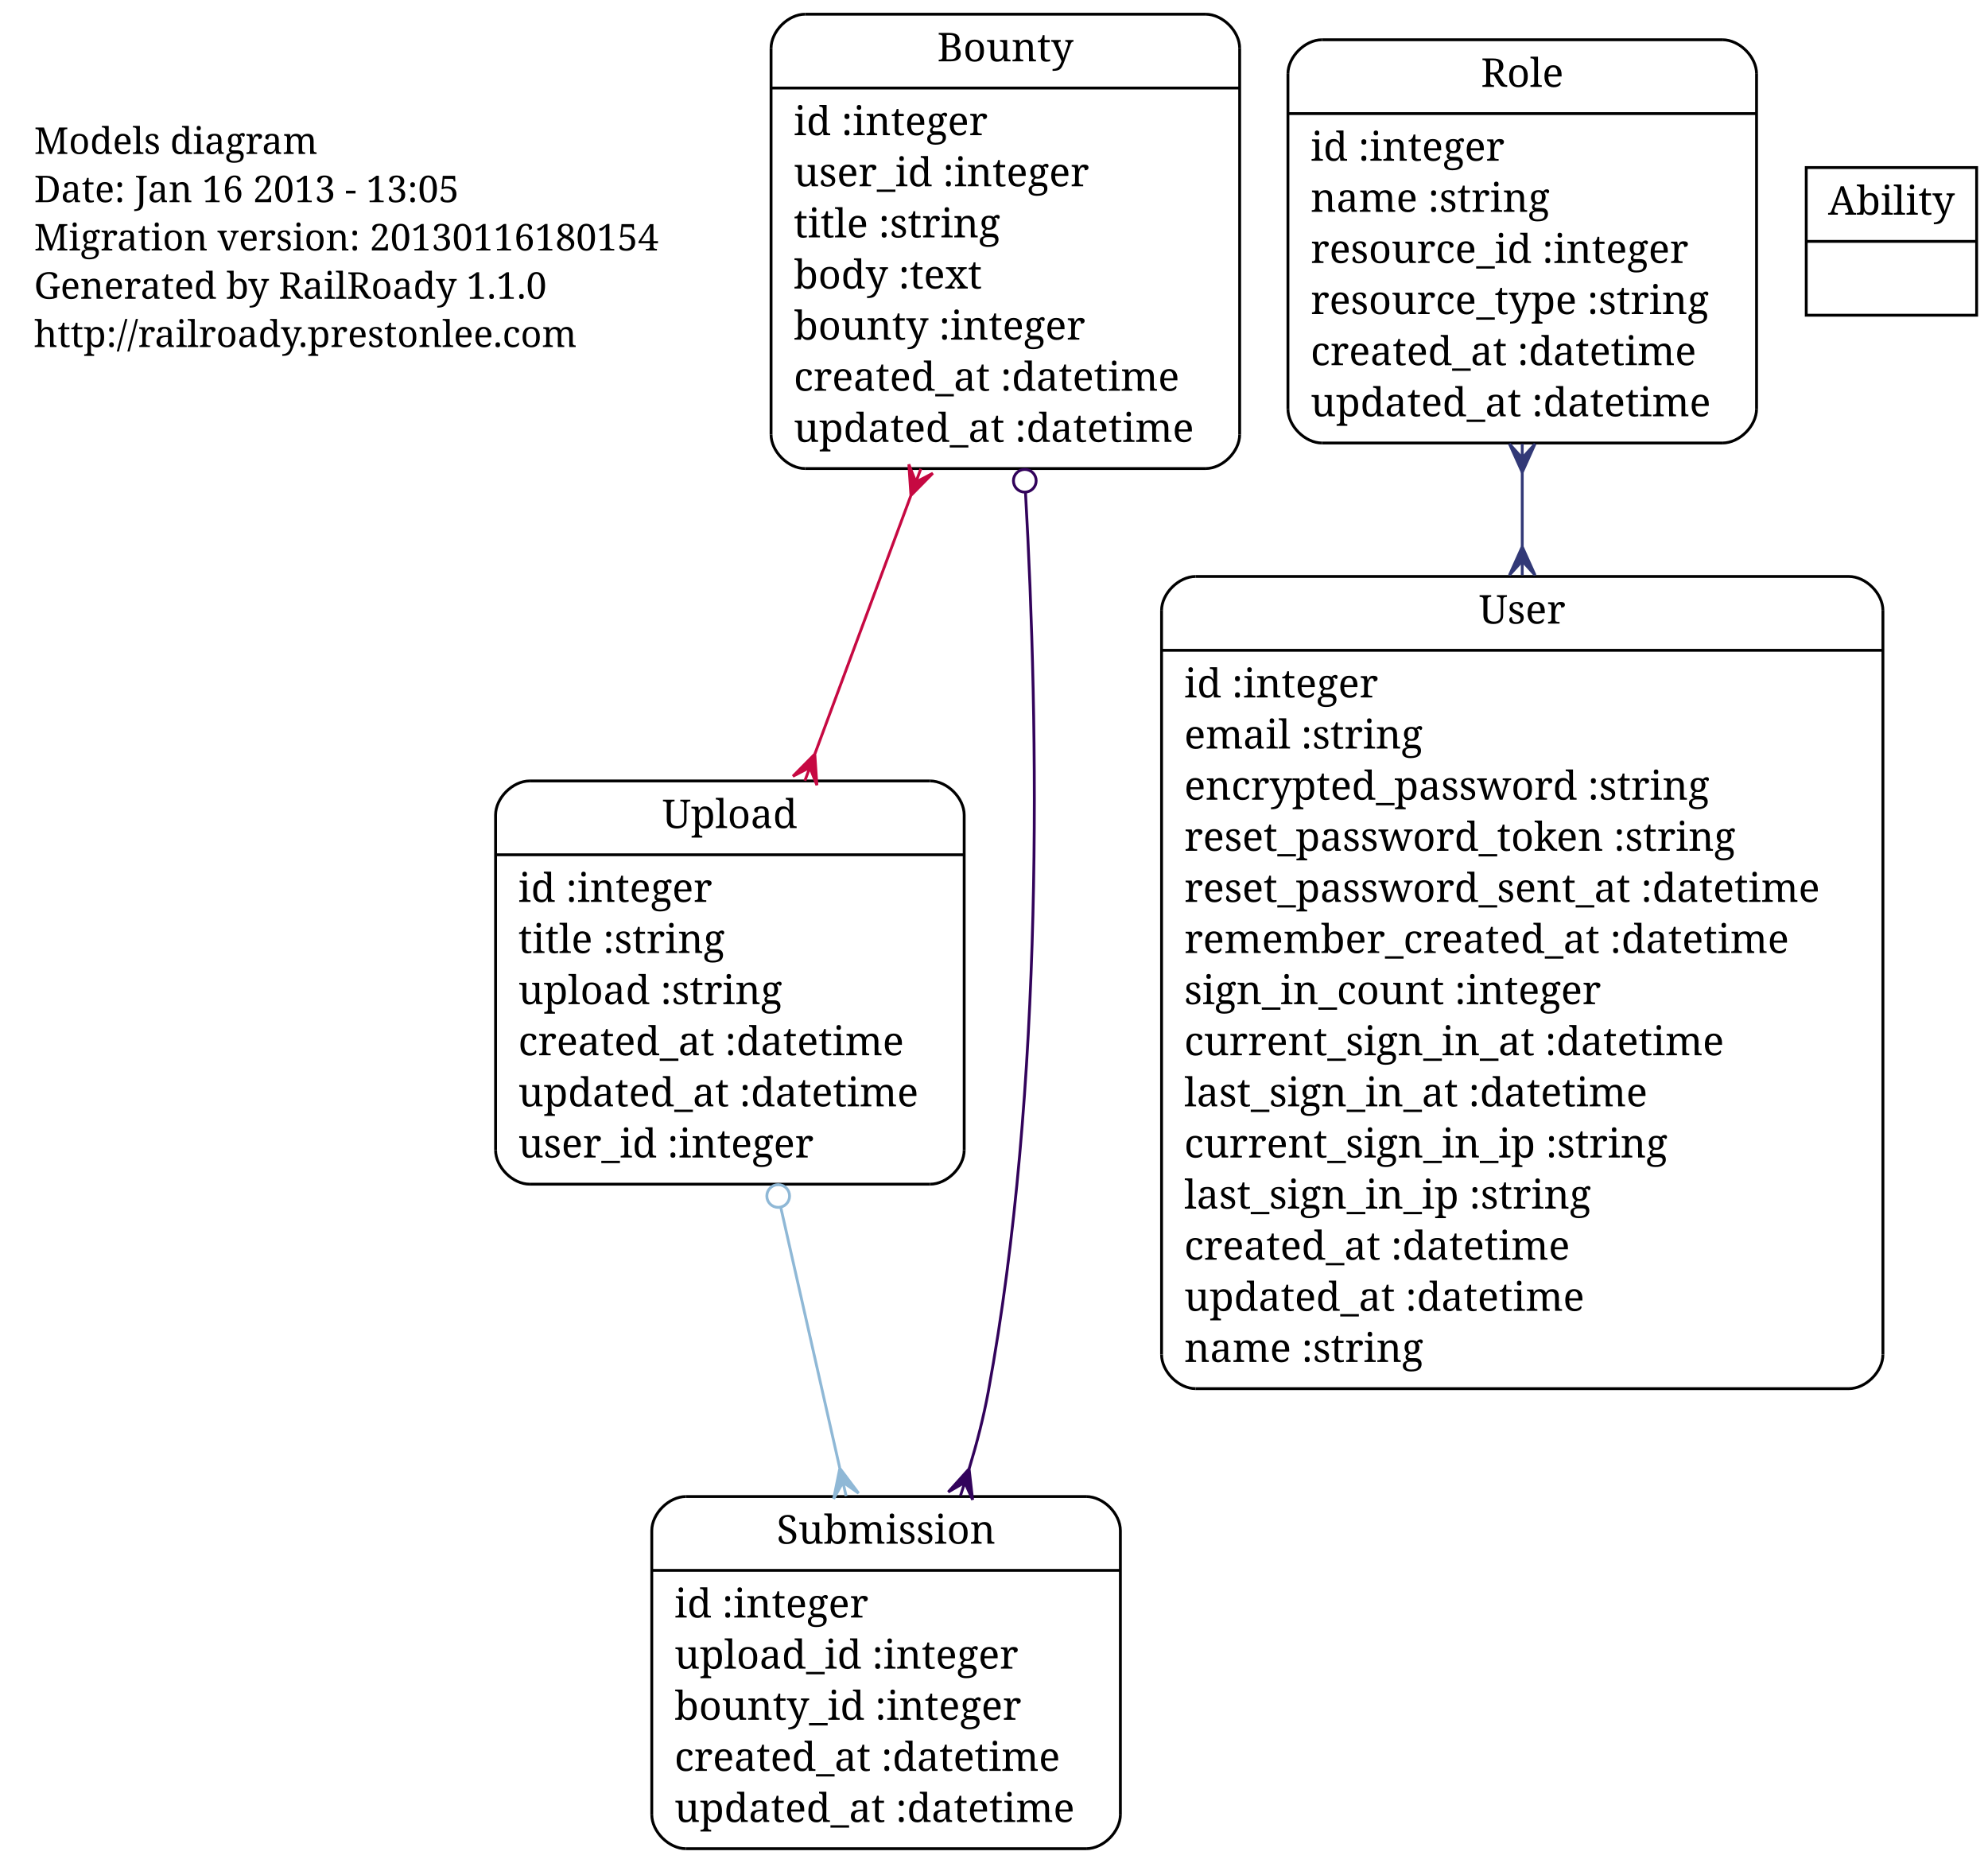
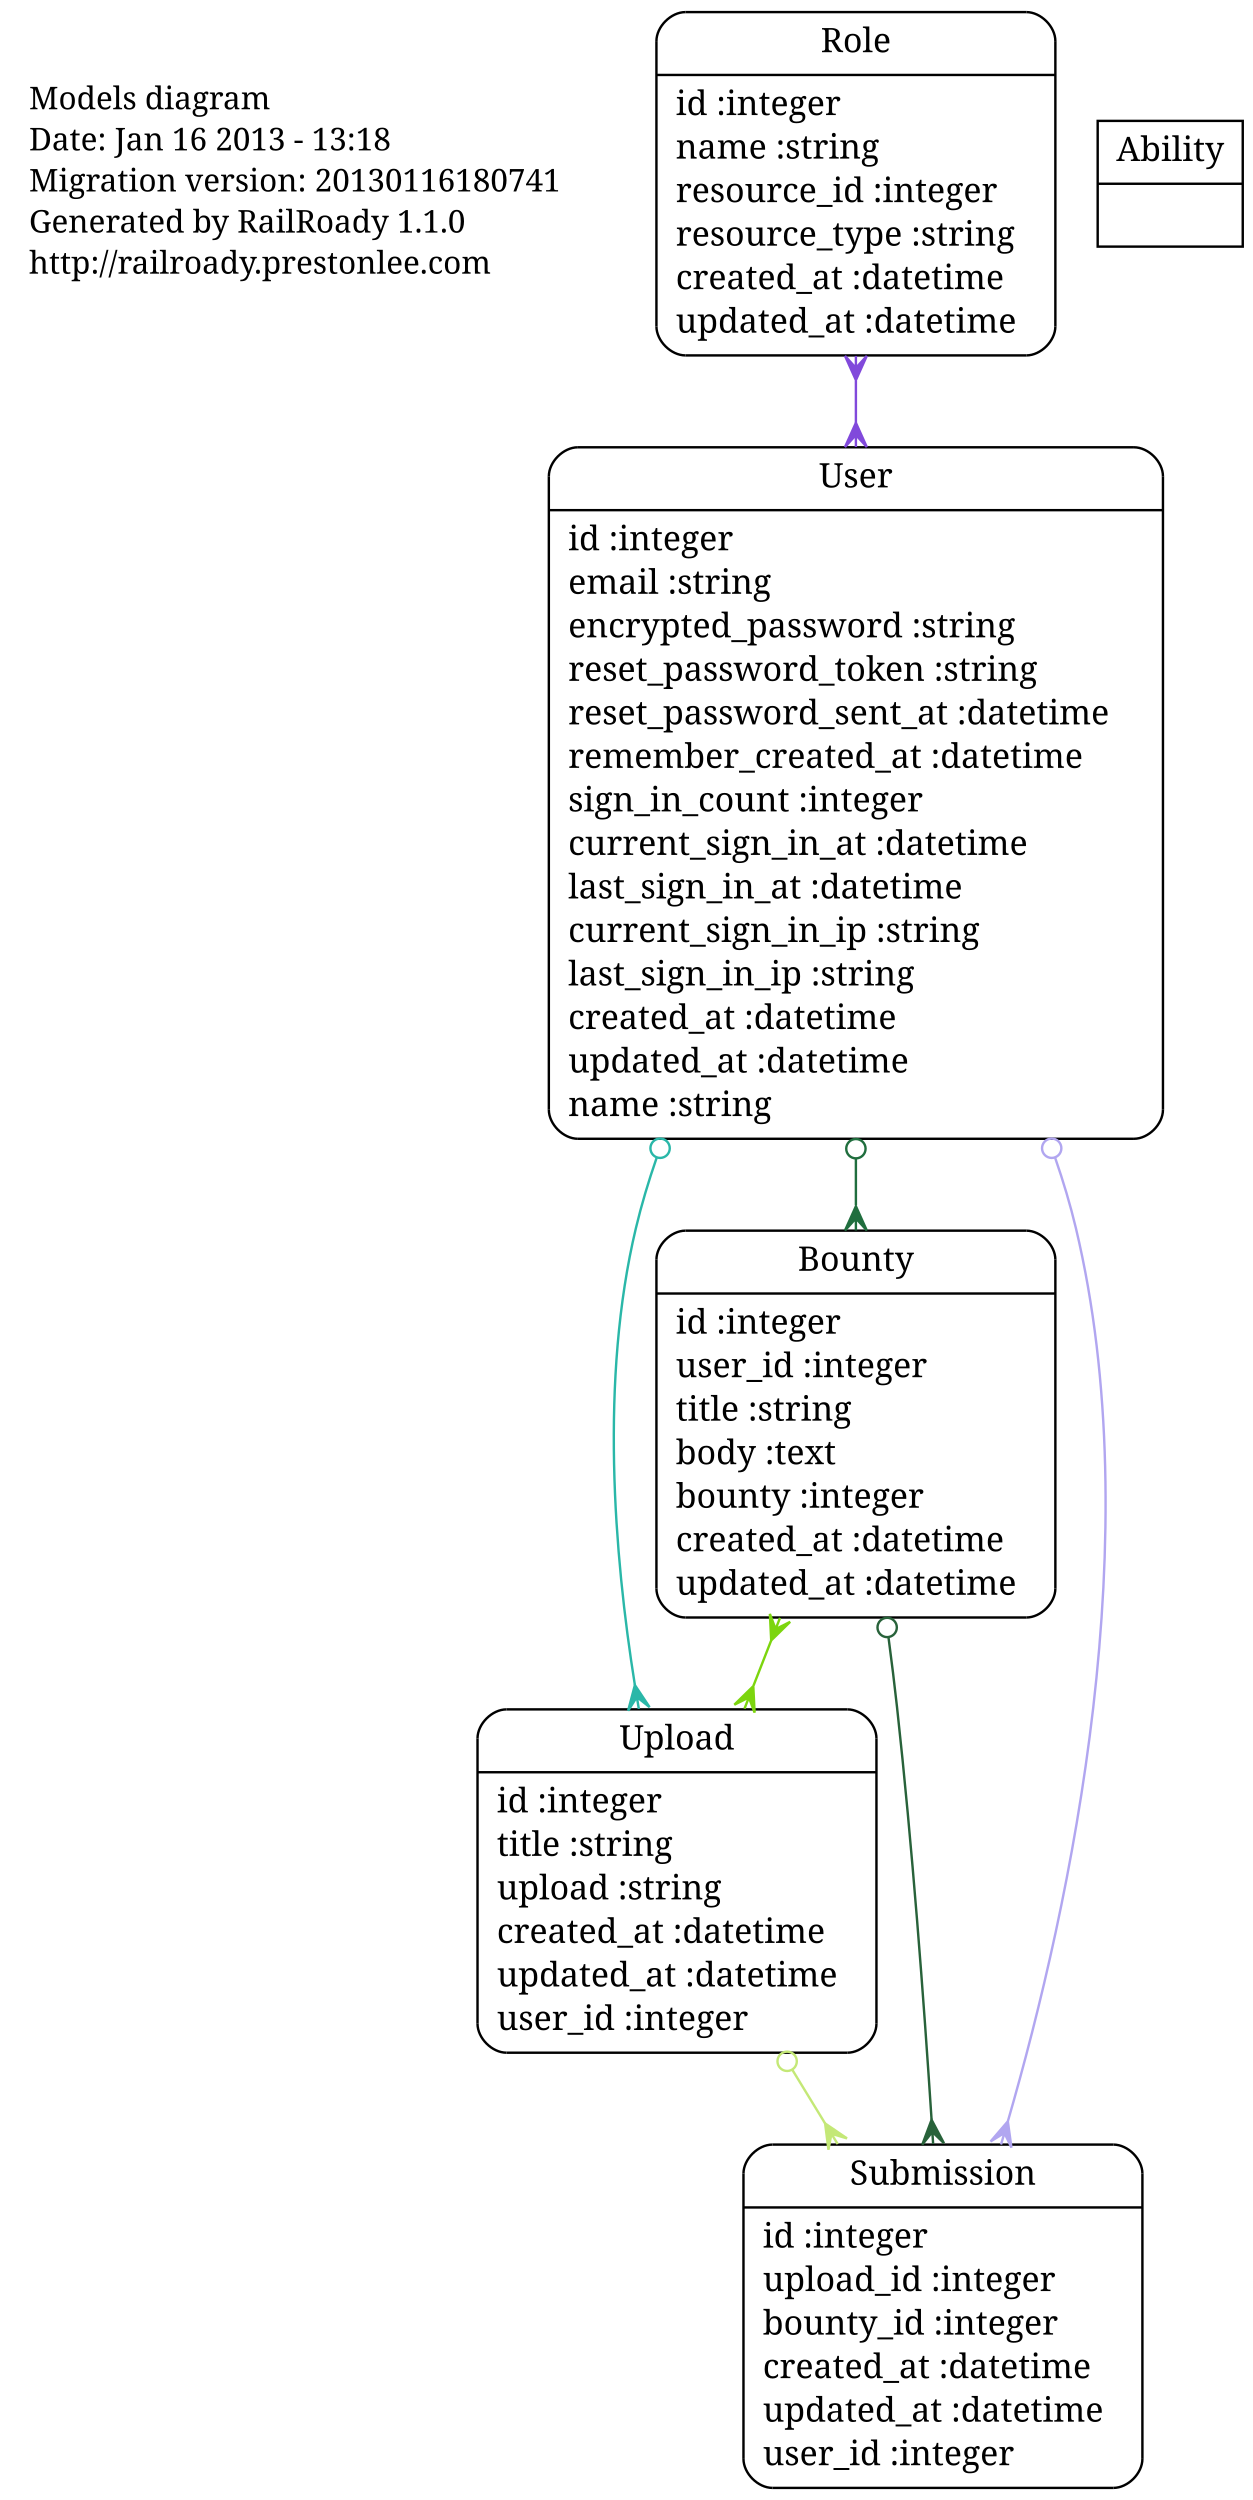
- <svg xmlns="http://www.w3.org/2000/svg" width="700pt" height="656pt" viewBox="0.00 0.00 700.00 656.00">
-   <g id="graph1" class="graph" transform="scale(1 1) rotate(0) translate(4 652)">
-     <polygon fill="white" stroke="white" points="-4,5 -4,-652 697,-652 697,5 -4,5" />
+ <svg xmlns="http://www.w3.org/2000/svg" width="518pt" height="1034pt" viewBox="0.00 0.00 518.00 1034.00">
+   <g id="graph1" class="graph" transform="scale(1 1) rotate(0) translate(4 1030)">
+     <polygon fill="white" stroke="white" points="-4,5 -4,-1030 515,-1030 515,5 -4,5" />
    <g id="node1" class="node">
-       <text text-anchor="start" x="8" y="-597.8" font-family="Times Roman,serif" font-size="13.00">Models diagram</text>
-       <text text-anchor="start" x="8" y="-580.8" font-family="Times Roman,serif" font-size="13.00">Date: Jan 16 2013 - 13:05</text>
-       <text text-anchor="start" x="8" y="-563.8" font-family="Times Roman,serif" font-size="13.00">Migration version: 20130116180154</text>
-       <text text-anchor="start" x="8" y="-546.8" font-family="Times Roman,serif" font-size="13.00">Generated by RailRoady 1.1.0</text>
-       <text text-anchor="start" x="8" y="-529.8" font-family="Times Roman,serif" font-size="13.00">http://railroady.prestonlee.com</text>
+       <text text-anchor="start" x="8" y="-984.8" font-family="Times Roman,serif" font-size="13.00">Models diagram</text>
+       <text text-anchor="start" x="8" y="-967.8" font-family="Times Roman,serif" font-size="13.00">Date: Jan 16 2013 - 13:18</text>
+       <text text-anchor="start" x="8" y="-950.8" font-family="Times Roman,serif" font-size="13.00">Migration version: 20130116180741</text>
+       <text text-anchor="start" x="8" y="-933.8" font-family="Times Roman,serif" font-size="13.00">Generated by RailRoady 1.1.0</text>
+       <text text-anchor="start" x="8" y="-916.8" font-family="Times Roman,serif" font-size="13.00">http://railroady.prestonlee.com</text>
    </g>
    <g id="node2" class="node">
-       <polyline fill="none" stroke="black" points="279.5,-487 420.5,-487 " />
-       <path fill="none" stroke="black" d="M420.5,-487C426.5,-487 432.5,-493 432.5,-499" />
-       <polyline fill="none" stroke="black" points="432.5,-499 432.5,-635 " />
-       <path fill="none" stroke="black" d="M432.5,-635C432.5,-641 426.5,-647 420.5,-647" />
-       <polyline fill="none" stroke="black" points="420.5,-647 279.5,-647 " />
-       <path fill="none" stroke="black" d="M279.5,-647C273.5,-647 267.5,-641 267.5,-635" />
-       <polyline fill="none" stroke="black" points="267.5,-635 267.5,-499 " />
-       <path fill="none" stroke="black" d="M267.5,-499C267.5,-493 273.5,-487 279.5,-487" />
-       <text text-anchor="middle" x="350" y="-630.4" font-family="Times Roman,serif" font-size="14.00">Bounty</text>
-       <polyline fill="none" stroke="black" points="267.5,-621 432.5,-621 " />
-       <text text-anchor="start" x="275.5" y="-604.4" font-family="Times Roman,serif" font-size="14.00">id :integer</text>
-       <text text-anchor="start" x="275.5" y="-586.4" font-family="Times Roman,serif" font-size="14.00">user_id :integer</text>
-       <text text-anchor="start" x="275.5" y="-568.4" font-family="Times Roman,serif" font-size="14.00">title :string</text>
-       <text text-anchor="start" x="275.5" y="-550.4" font-family="Times Roman,serif" font-size="14.00">body :text</text>
-       <text text-anchor="start" x="275.5" y="-532.4" font-family="Times Roman,serif" font-size="14.00">bounty :integer</text>
-       <text text-anchor="start" x="275.5" y="-514.4" font-family="Times Roman,serif" font-size="14.00">created_at :datetime</text>
-       <text text-anchor="start" x="275.5" y="-496.4" font-family="Times Roman,serif" font-size="14.00">updated_at :datetime</text>
+       <polyline fill="none" stroke="black" points="279.5,-361 420.5,-361 " />
+       <path fill="none" stroke="black" d="M420.5,-361C426.5,-361 432.5,-367 432.5,-373" />
+       <polyline fill="none" stroke="black" points="432.5,-373 432.5,-509 " />
+       <path fill="none" stroke="black" d="M432.5,-509C432.5,-515 426.5,-521 420.5,-521" />
+       <polyline fill="none" stroke="black" points="420.5,-521 279.5,-521 " />
+       <path fill="none" stroke="black" d="M279.5,-521C273.5,-521 267.5,-515 267.5,-509" />
+       <polyline fill="none" stroke="black" points="267.5,-509 267.5,-373 " />
+       <path fill="none" stroke="black" d="M267.5,-373C267.5,-367 273.5,-361 279.5,-361" />
+       <text text-anchor="middle" x="350" y="-504.4" font-family="Times Roman,serif" font-size="14.00">Bounty</text>
+       <polyline fill="none" stroke="black" points="267.5,-495 432.5,-495 " />
+       <text text-anchor="start" x="275.5" y="-478.4" font-family="Times Roman,serif" font-size="14.00">id :integer</text>
+       <text text-anchor="start" x="275.5" y="-460.4" font-family="Times Roman,serif" font-size="14.00">user_id :integer</text>
+       <text text-anchor="start" x="275.5" y="-442.4" font-family="Times Roman,serif" font-size="14.00">title :string</text>
+       <text text-anchor="start" x="275.5" y="-424.4" font-family="Times Roman,serif" font-size="14.00">body :text</text>
+       <text text-anchor="start" x="275.5" y="-406.4" font-family="Times Roman,serif" font-size="14.00">bounty :integer</text>
+       <text text-anchor="start" x="275.5" y="-388.4" font-family="Times Roman,serif" font-size="14.00">created_at :datetime</text>
+       <text text-anchor="start" x="275.5" y="-370.4" font-family="Times Roman,serif" font-size="14.00">updated_at :datetime</text>
    </g>
    <g id="node5" class="node">
-       <polyline fill="none" stroke="black" points="182.5,-235 323.5,-235 " />
-       <path fill="none" stroke="black" d="M323.5,-235C329.5,-235 335.5,-241 335.5,-247" />
-       <polyline fill="none" stroke="black" points="335.5,-247 335.5,-365 " />
-       <path fill="none" stroke="black" d="M335.5,-365C335.5,-371 329.5,-377 323.5,-377" />
-       <polyline fill="none" stroke="black" points="323.5,-377 182.5,-377 " />
-       <path fill="none" stroke="black" d="M182.5,-377C176.5,-377 170.5,-371 170.5,-365" />
-       <polyline fill="none" stroke="black" points="170.5,-365 170.5,-247 " />
-       <path fill="none" stroke="black" d="M170.5,-247C170.5,-241 176.5,-235 182.5,-235" />
-       <text text-anchor="middle" x="253" y="-360.4" font-family="Times Roman,serif" font-size="14.00">Upload</text>
-       <polyline fill="none" stroke="black" points="170.5,-351 335.5,-351 " />
-       <text text-anchor="start" x="178.5" y="-334.4" font-family="Times Roman,serif" font-size="14.00">id :integer</text>
-       <text text-anchor="start" x="178.5" y="-316.4" font-family="Times Roman,serif" font-size="14.00">title :string</text>
-       <text text-anchor="start" x="178.5" y="-298.4" font-family="Times Roman,serif" font-size="14.00">upload :string</text>
-       <text text-anchor="start" x="178.5" y="-280.4" font-family="Times Roman,serif" font-size="14.00">created_at :datetime</text>
-       <text text-anchor="start" x="178.5" y="-262.4" font-family="Times Roman,serif" font-size="14.00">updated_at :datetime</text>
-       <text text-anchor="start" x="178.5" y="-244.4" font-family="Times Roman,serif" font-size="14.00">user_id :integer</text>
+       <polyline fill="none" stroke="black" points="205.5,-181 346.5,-181 " />
+       <path fill="none" stroke="black" d="M346.5,-181C352.5,-181 358.5,-187 358.5,-193" />
+       <polyline fill="none" stroke="black" points="358.5,-193 358.5,-311 " />
+       <path fill="none" stroke="black" d="M358.5,-311C358.5,-317 352.5,-323 346.5,-323" />
+       <polyline fill="none" stroke="black" points="346.5,-323 205.5,-323 " />
+       <path fill="none" stroke="black" d="M205.5,-323C199.5,-323 193.5,-317 193.5,-311" />
+       <polyline fill="none" stroke="black" points="193.5,-311 193.5,-193 " />
+       <path fill="none" stroke="black" d="M193.5,-193C193.5,-187 199.5,-181 205.5,-181" />
+       <text text-anchor="middle" x="276" y="-306.4" font-family="Times Roman,serif" font-size="14.00">Upload</text>
+       <polyline fill="none" stroke="black" points="193.5,-297 358.5,-297 " />
+       <text text-anchor="start" x="201.5" y="-280.4" font-family="Times Roman,serif" font-size="14.00">id :integer</text>
+       <text text-anchor="start" x="201.5" y="-262.4" font-family="Times Roman,serif" font-size="14.00">title :string</text>
+       <text text-anchor="start" x="201.5" y="-244.4" font-family="Times Roman,serif" font-size="14.00">upload :string</text>
+       <text text-anchor="start" x="201.5" y="-226.4" font-family="Times Roman,serif" font-size="14.00">created_at :datetime</text>
+       <text text-anchor="start" x="201.5" y="-208.4" font-family="Times Roman,serif" font-size="14.00">updated_at :datetime</text>
+       <text text-anchor="start" x="201.5" y="-190.4" font-family="Times Roman,serif" font-size="14.00">user_id :integer</text>
    </g>
    <g id="edge4" class="edge">
-       <path fill="none" stroke="#c60942" d="M316.677,-477.337C305.738,-447.904 293.654,-415.389 282.979,-386.664" />
-       <polygon fill="#c60942" stroke="#c60942" points="316.754,-477.544 316.019,-488.485 318.496,-482.231 320.238,-486.918 320.238,-486.918 320.238,-486.918 318.496,-482.231 324.456,-485.35 316.754,-477.544 316.754,-477.544" />
-       <polygon fill="#c60942" stroke="#c60942" points="282.9,-386.452 283.634,-375.511 281.158,-381.765 279.416,-377.078 279.416,-377.078 279.416,-377.078 281.158,-381.765 275.198,-378.646 282.9,-386.452 282.9,-386.452" />
+       <path fill="none" stroke="#7cd50e" d="M314.934,-351.44C312.508,-345.244 310.071,-339.018 307.664,-332.872" />
+       <polygon fill="#7cd50e" stroke="#7cd50e" points="314.971,-351.535 314.427,-362.488 316.794,-356.191 318.617,-360.847 318.617,-360.847 318.617,-360.847 316.794,-356.191 322.808,-359.206 314.971,-351.535 314.971,-351.535" />
+       <polygon fill="#7cd50e" stroke="#7cd50e" points="307.56,-332.605 308.104,-321.652 305.737,-327.949 303.914,-323.293 303.914,-323.293 303.914,-323.293 305.737,-327.949 299.723,-324.934 307.56,-332.605 307.56,-332.605" />
    </g>
    <g id="node6" class="node">
-       <polyline fill="none" stroke="black" points="237.5,-1 378.5,-1 " />
-       <path fill="none" stroke="black" d="M378.5,-1C384.5,-1 390.5,-7 390.5,-13" />
-       <polyline fill="none" stroke="black" points="390.5,-13 390.5,-113 " />
-       <path fill="none" stroke="black" d="M390.5,-113C390.5,-119 384.5,-125 378.5,-125" />
-       <polyline fill="none" stroke="black" points="378.5,-125 237.5,-125 " />
-       <path fill="none" stroke="black" d="M237.5,-125C231.5,-125 225.5,-119 225.5,-113" />
-       <polyline fill="none" stroke="black" points="225.5,-113 225.5,-13 " />
-       <path fill="none" stroke="black" d="M225.5,-13C225.5,-7 231.5,-1 237.5,-1" />
-       <text text-anchor="middle" x="308" y="-108.4" font-family="Times Roman,serif" font-size="14.00">Submission</text>
-       <polyline fill="none" stroke="black" points="225.5,-99 390.5,-99 " />
-       <text text-anchor="start" x="233.5" y="-82.4" font-family="Times Roman,serif" font-size="14.00">id :integer</text>
-       <text text-anchor="start" x="233.5" y="-64.4" font-family="Times Roman,serif" font-size="14.00">upload_id :integer</text>
-       <text text-anchor="start" x="233.5" y="-46.4" font-family="Times Roman,serif" font-size="14.00">bounty_id :integer</text>
-       <text text-anchor="start" x="233.5" y="-28.4" font-family="Times Roman,serif" font-size="14.00">created_at :datetime</text>
-       <text text-anchor="start" x="233.5" y="-10.4" font-family="Times Roman,serif" font-size="14.00">updated_at :datetime</text>
+       <polyline fill="none" stroke="black" points="315.5,-1 456.5,-1 " />
+       <path fill="none" stroke="black" d="M456.5,-1C462.5,-1 468.5,-7 468.5,-13" />
+       <polyline fill="none" stroke="black" points="468.5,-13 468.5,-131 " />
+       <path fill="none" stroke="black" d="M468.5,-131C468.5,-137 462.5,-143 456.5,-143" />
+       <polyline fill="none" stroke="black" points="456.5,-143 315.5,-143 " />
+       <path fill="none" stroke="black" d="M315.5,-143C309.5,-143 303.5,-137 303.5,-131" />
+       <polyline fill="none" stroke="black" points="303.5,-131 303.5,-13 " />
+       <path fill="none" stroke="black" d="M303.5,-13C303.5,-7 309.5,-1 315.5,-1" />
+       <text text-anchor="middle" x="386" y="-126.4" font-family="Times Roman,serif" font-size="14.00">Submission</text>
+       <polyline fill="none" stroke="black" points="303.5,-117 468.5,-117 " />
+       <text text-anchor="start" x="311.5" y="-100.4" font-family="Times Roman,serif" font-size="14.00">id :integer</text>
+       <text text-anchor="start" x="311.5" y="-82.4" font-family="Times Roman,serif" font-size="14.00">upload_id :integer</text>
+       <text text-anchor="start" x="311.5" y="-64.4" font-family="Times Roman,serif" font-size="14.00">bounty_id :integer</text>
+       <text text-anchor="start" x="311.5" y="-46.4" font-family="Times Roman,serif" font-size="14.00">created_at :datetime</text>
+       <text text-anchor="start" x="311.5" y="-28.4" font-family="Times Roman,serif" font-size="14.00">updated_at :datetime</text>
+       <text text-anchor="start" x="311.5" y="-10.4" font-family="Times Roman,serif" font-size="14.00">user_id :integer</text>
    </g>
    <g id="edge2" class="edge">
-       <path fill="none" stroke="#32035b" d="M357.086,-478.59C361.734,-395.983 363.778,-269.594 344,-162 342.361,-153.084 340.007,-143.908 337.276,-134.909" />
-       <ellipse fill="none" stroke="#32035b" cx="356.847" cy="-482.701" rx="4" ry="4" />
-       <polygon fill="#32035b" stroke="#32035b" points="337.228,-134.758 338.467,-123.862 335.705,-129.995 334.181,-125.233 334.181,-125.233 334.181,-125.233 335.705,-129.995 329.895,-126.604 337.228,-134.758 337.228,-134.758" />
+       <path fill="none" stroke="#28623a" d="M363.487,-352.733C364.77,-343.049 365.972,-333.324 367,-324 373.273,-267.085 378.088,-202.707 381.301,-153.267" />
+       <ellipse fill="none" stroke="#28623a" cx="362.928" cy="-356.884" rx="4" ry="4" />
+       <polygon fill="#28623a" stroke="#28623a" points="381.302,-153.248 386.433,-143.557 381.623,-148.258 381.943,-143.268 381.943,-143.268 381.943,-143.268 381.623,-148.258 377.452,-142.98 381.302,-153.248 381.302,-153.248" />
    </g>
    <g id="node3" class="node">
-       <polyline fill="none" stroke="black" points="461.5,-496 602.5,-496 " />
-       <path fill="none" stroke="black" d="M602.5,-496C608.5,-496 614.5,-502 614.5,-508" />
-       <polyline fill="none" stroke="black" points="614.5,-508 614.5,-626 " />
-       <path fill="none" stroke="black" d="M614.5,-626C614.5,-632 608.5,-638 602.5,-638" />
-       <polyline fill="none" stroke="black" points="602.5,-638 461.5,-638 " />
-       <path fill="none" stroke="black" d="M461.5,-638C455.5,-638 449.5,-632 449.5,-626" />
-       <polyline fill="none" stroke="black" points="449.5,-626 449.5,-508 " />
-       <path fill="none" stroke="black" d="M449.5,-508C449.5,-502 455.5,-496 461.5,-496" />
-       <text text-anchor="middle" x="532" y="-621.4" font-family="Times Roman,serif" font-size="14.00">Role</text>
-       <polyline fill="none" stroke="black" points="449.5,-612 614.5,-612 " />
-       <text text-anchor="start" x="457.5" y="-595.4" font-family="Times Roman,serif" font-size="14.00">id :integer</text>
-       <text text-anchor="start" x="457.5" y="-577.4" font-family="Times Roman,serif" font-size="14.00">name :string</text>
-       <text text-anchor="start" x="457.5" y="-559.4" font-family="Times Roman,serif" font-size="14.00">resource_id :integer</text>
-       <text text-anchor="start" x="457.5" y="-541.4" font-family="Times Roman,serif" font-size="14.00">resource_type :string</text>
-       <text text-anchor="start" x="457.5" y="-523.4" font-family="Times Roman,serif" font-size="14.00">created_at :datetime</text>
-       <text text-anchor="start" x="457.5" y="-505.4" font-family="Times Roman,serif" font-size="14.00">updated_at :datetime</text>
+       <polyline fill="none" stroke="black" points="279.5,-883 420.5,-883 " />
+       <path fill="none" stroke="black" d="M420.5,-883C426.5,-883 432.5,-889 432.5,-895" />
+       <polyline fill="none" stroke="black" points="432.5,-895 432.5,-1013 " />
+       <path fill="none" stroke="black" d="M432.5,-1013C432.5,-1019 426.5,-1025 420.5,-1025" />
+       <polyline fill="none" stroke="black" points="420.5,-1025 279.5,-1025 " />
+       <path fill="none" stroke="black" d="M279.5,-1025C273.5,-1025 267.5,-1019 267.5,-1013" />
+       <polyline fill="none" stroke="black" points="267.5,-1013 267.5,-895 " />
+       <path fill="none" stroke="black" d="M267.5,-895C267.5,-889 273.5,-883 279.5,-883" />
+       <text text-anchor="middle" x="350" y="-1008.4" font-family="Times Roman,serif" font-size="14.00">Role</text>
+       <polyline fill="none" stroke="black" points="267.5,-999 432.5,-999 " />
+       <text text-anchor="start" x="275.5" y="-982.4" font-family="Times Roman,serif" font-size="14.00">id :integer</text>
+       <text text-anchor="start" x="275.5" y="-964.4" font-family="Times Roman,serif" font-size="14.00">name :string</text>
+       <text text-anchor="start" x="275.5" y="-946.4" font-family="Times Roman,serif" font-size="14.00">resource_id :integer</text>
+       <text text-anchor="start" x="275.5" y="-928.4" font-family="Times Roman,serif" font-size="14.00">resource_type :string</text>
+       <text text-anchor="start" x="275.5" y="-910.4" font-family="Times Roman,serif" font-size="14.00">created_at :datetime</text>
+       <text text-anchor="start" x="275.5" y="-892.4" font-family="Times Roman,serif" font-size="14.00">updated_at :datetime</text>
    </g>
    <g id="node7" class="node">
-       <polyline fill="none" stroke="black" points="417,-163 647,-163 " />
-       <path fill="none" stroke="black" d="M647,-163C653,-163 659,-169 659,-175" />
-       <polyline fill="none" stroke="black" points="659,-175 659,-437 " />
-       <path fill="none" stroke="black" d="M659,-437C659,-443 653,-449 647,-449" />
-       <polyline fill="none" stroke="black" points="647,-449 417,-449 " />
-       <path fill="none" stroke="black" d="M417,-449C411,-449 405,-443 405,-437" />
-       <polyline fill="none" stroke="black" points="405,-437 405,-175 " />
-       <path fill="none" stroke="black" d="M405,-175C405,-169 411,-163 417,-163" />
-       <text text-anchor="middle" x="532" y="-432.4" font-family="Times Roman,serif" font-size="14.00">User</text>
-       <polyline fill="none" stroke="black" points="405,-423 659,-423 " />
-       <text text-anchor="start" x="413" y="-406.4" font-family="Times Roman,serif" font-size="14.00">id :integer</text>
-       <text text-anchor="start" x="413" y="-388.4" font-family="Times Roman,serif" font-size="14.00">email :string</text>
-       <text text-anchor="start" x="413" y="-370.4" font-family="Times Roman,serif" font-size="14.00">encrypted_password :string</text>
-       <text text-anchor="start" x="413" y="-352.4" font-family="Times Roman,serif" font-size="14.00">reset_password_token :string</text>
-       <text text-anchor="start" x="413" y="-334.4" font-family="Times Roman,serif" font-size="14.00">reset_password_sent_at :datetime</text>
-       <text text-anchor="start" x="413" y="-316.4" font-family="Times Roman,serif" font-size="14.00">remember_created_at :datetime</text>
-       <text text-anchor="start" x="413" y="-298.4" font-family="Times Roman,serif" font-size="14.00">sign_in_count :integer</text>
-       <text text-anchor="start" x="413" y="-280.4" font-family="Times Roman,serif" font-size="14.00">current_sign_in_at :datetime</text>
-       <text text-anchor="start" x="413" y="-262.4" font-family="Times Roman,serif" font-size="14.00">last_sign_in_at :datetime</text>
-       <text text-anchor="start" x="413" y="-244.4" font-family="Times Roman,serif" font-size="14.00">current_sign_in_ip :string</text>
-       <text text-anchor="start" x="413" y="-226.4" font-family="Times Roman,serif" font-size="14.00">last_sign_in_ip :string</text>
-       <text text-anchor="start" x="413" y="-208.4" font-family="Times Roman,serif" font-size="14.00">created_at :datetime</text>
-       <text text-anchor="start" x="413" y="-190.4" font-family="Times Roman,serif" font-size="14.00">updated_at :datetime</text>
-       <text text-anchor="start" x="413" y="-172.4" font-family="Times Roman,serif" font-size="14.00">name :string</text>
+       <polyline fill="none" stroke="black" points="235,-559 465,-559 " />
+       <path fill="none" stroke="black" d="M465,-559C471,-559 477,-565 477,-571" />
+       <polyline fill="none" stroke="black" points="477,-571 477,-833 " />
+       <path fill="none" stroke="black" d="M477,-833C477,-839 471,-845 465,-845" />
+       <polyline fill="none" stroke="black" points="465,-845 235,-845 " />
+       <path fill="none" stroke="black" d="M235,-845C229,-845 223,-839 223,-833" />
+       <polyline fill="none" stroke="black" points="223,-833 223,-571 " />
+       <path fill="none" stroke="black" d="M223,-571C223,-565 229,-559 235,-559" />
+       <text text-anchor="middle" x="350" y="-828.4" font-family="Times Roman,serif" font-size="14.00">User</text>
+       <polyline fill="none" stroke="black" points="223,-819 477,-819 " />
+       <text text-anchor="start" x="231" y="-802.4" font-family="Times Roman,serif" font-size="14.00">id :integer</text>
+       <text text-anchor="start" x="231" y="-784.4" font-family="Times Roman,serif" font-size="14.00">email :string</text>
+       <text text-anchor="start" x="231" y="-766.4" font-family="Times Roman,serif" font-size="14.00">encrypted_password :string</text>
+       <text text-anchor="start" x="231" y="-748.4" font-family="Times Roman,serif" font-size="14.00">reset_password_token :string</text>
+       <text text-anchor="start" x="231" y="-730.4" font-family="Times Roman,serif" font-size="14.00">reset_password_sent_at :datetime</text>
+       <text text-anchor="start" x="231" y="-712.4" font-family="Times Roman,serif" font-size="14.00">remember_created_at :datetime</text>
+       <text text-anchor="start" x="231" y="-694.4" font-family="Times Roman,serif" font-size="14.00">sign_in_count :integer</text>
+       <text text-anchor="start" x="231" y="-676.4" font-family="Times Roman,serif" font-size="14.00">current_sign_in_at :datetime</text>
+       <text text-anchor="start" x="231" y="-658.4" font-family="Times Roman,serif" font-size="14.00">last_sign_in_at :datetime</text>
+       <text text-anchor="start" x="231" y="-640.4" font-family="Times Roman,serif" font-size="14.00">current_sign_in_ip :string</text>
+       <text text-anchor="start" x="231" y="-622.4" font-family="Times Roman,serif" font-size="14.00">last_sign_in_ip :string</text>
+       <text text-anchor="start" x="231" y="-604.4" font-family="Times Roman,serif" font-size="14.00">created_at :datetime</text>
+       <text text-anchor="start" x="231" y="-586.4" font-family="Times Roman,serif" font-size="14.00">updated_at :datetime</text>
+       <text text-anchor="start" x="231" y="-568.4" font-family="Times Roman,serif" font-size="14.00">name :string</text>
    </g>
    <g id="edge6" class="edge">
-       <path fill="none" stroke="#323977" d="M532,-485.653C532,-477.225 532,-468.475 532,-459.579" />
-       <polygon fill="#323977" stroke="#323977" points="532,-485.681 527.5,-495.681 532,-490.681 532,-495.681 532,-495.681 532,-495.681 532,-490.681 536.5,-495.681 532,-485.681 532,-485.681" />
-       <polygon fill="#323977" stroke="#323977" points="532,-459.48 536.5,-449.48 532,-454.48 532,-449.48 532,-449.48 532,-449.48 532,-454.48 527.5,-449.48 532,-459.48 532,-459.48" />
+       <path fill="none" stroke="#8149db" d="M350,-872.547C350,-866.861 350,-861.037 350,-855.128" />
+       <polygon fill="#8149db" stroke="#8149db" points="350,-872.797 345.5,-882.797 350,-877.797 350,-882.797 350,-882.797 350,-882.797 350,-877.797 354.5,-882.797 350,-872.797 350,-872.797" />
+       <polygon fill="#8149db" stroke="#8149db" points="350,-855.116 354.5,-845.116 350,-850.116 350,-845.116 350,-845.116 350,-845.116 350,-850.116 345.5,-845.116 350,-855.116 350,-855.116" />
    </g>
    <g id="node4" class="node">
-       <polygon fill="none" stroke="black" points="632,-541 632,-593 692,-593 692,-541 632,-541" />
-       <text text-anchor="middle" x="662" y="-576.4" font-family="Times Roman,serif" font-size="14.00">Ability</text>
-       <polyline fill="none" stroke="black" points="632,-567 692,-567 " />
-       <text text-anchor="middle" x="662" y="-550.4" font-family="Times Roman,serif" font-size="14.00"> </text>
+       <polygon fill="none" stroke="black" points="450,-928 450,-980 510,-980 510,-928 450,-928" />
+       <text text-anchor="middle" x="480" y="-963.4" font-family="Times Roman,serif" font-size="14.00">Ability</text>
+       <polyline fill="none" stroke="black" points="450,-954 510,-954 " />
+       <text text-anchor="middle" x="480" y="-937.4" font-family="Times Roman,serif" font-size="14.00"> </text>
    </g>
    <g id="edge8" class="edge">
-       <path fill="none" stroke="#8fb8d6" d="M270.904,-226.897C277.584,-197.385 285.127,-164.056 291.659,-135.197" />
-       <ellipse fill="none" stroke="#8fb8d6" cx="270.013" cy="-230.833" rx="4" ry="4" />
-       <polygon fill="#8fb8d6" stroke="#8fb8d6" points="291.717,-134.942 298.313,-126.183 292.82,-130.066 293.924,-125.189 293.924,-125.189 293.924,-125.189 292.82,-130.066 289.535,-124.196 291.717,-134.942 291.717,-134.942" />
+       <path fill="none" stroke="#c4e877" d="M323.759,-173.848C328.232,-166.529 332.77,-159.103 337.252,-151.769" />
+       <ellipse fill="none" stroke="#c4e877" cx="321.561" cy="-177.446" rx="4" ry="4" />
+       <polygon fill="#c4e877" stroke="#c4e877" points="337.266,-151.746 346.32,-145.56 339.873,-147.48 342.481,-143.213 342.481,-143.213 342.481,-143.213 339.873,-147.48 338.641,-140.867 337.266,-151.746 337.266,-151.746" />
+     </g>
+     <g id="edge10" class="edge">
+       <path fill="none" stroke="#206e3e" d="M350,-550.738C350,-544.243 350,-537.819 350,-531.532" />
+       <ellipse fill="none" stroke="#206e3e" cx="350" cy="-554.901" rx="4" ry="4" />
+       <polygon fill="#206e3e" stroke="#206e3e" points="350,-531.091 354.5,-521.091 350,-526.091 350,-521.091 350,-521.091 350,-521.091 350,-526.091 345.5,-521.091 350,-531.091 350,-531.091" />
+     </g>
+     <g id="edge12" class="edge">
+       <path fill="none" stroke="#2ab7a8" d="M267.582,-551.1C264.222,-541.42 261.307,-531.676 259,-522 244.157,-459.743 249.933,-387.262 258.582,-333.082" />
+       <ellipse fill="none" stroke="#2ab7a8" cx="269.015" cy="-555.082" rx="4" ry="4" />
+       <polygon fill="#2ab7a8" stroke="#2ab7a8" points="258.587,-333.049 264.665,-323.922 259.407,-328.117 260.226,-323.185 260.226,-323.185 260.226,-323.185 259.407,-328.117 255.787,-322.447 258.587,-333.049 258.587,-333.049" />
+     </g>
+     <g id="edge14" class="edge">
+       <path fill="none" stroke="#b1a6f0" d="M432.418,-551.1C435.778,-541.42 438.693,-531.676 441,-522 471.291,-394.945 439.197,-243.513 412.871,-152.701" />
+       <ellipse fill="none" stroke="#b1a6f0" cx="430.985" cy="-555.082" rx="4" ry="4" />
+       <polygon fill="#b1a6f0" stroke="#b1a6f0" points="412.845,-152.613 414.336,-141.749 411.432,-147.817 410.019,-143.02 410.019,-143.02 410.019,-143.02 411.432,-147.817 405.703,-144.292 412.845,-152.613 412.845,-152.613" />
    </g>
  </g>
</svg>
